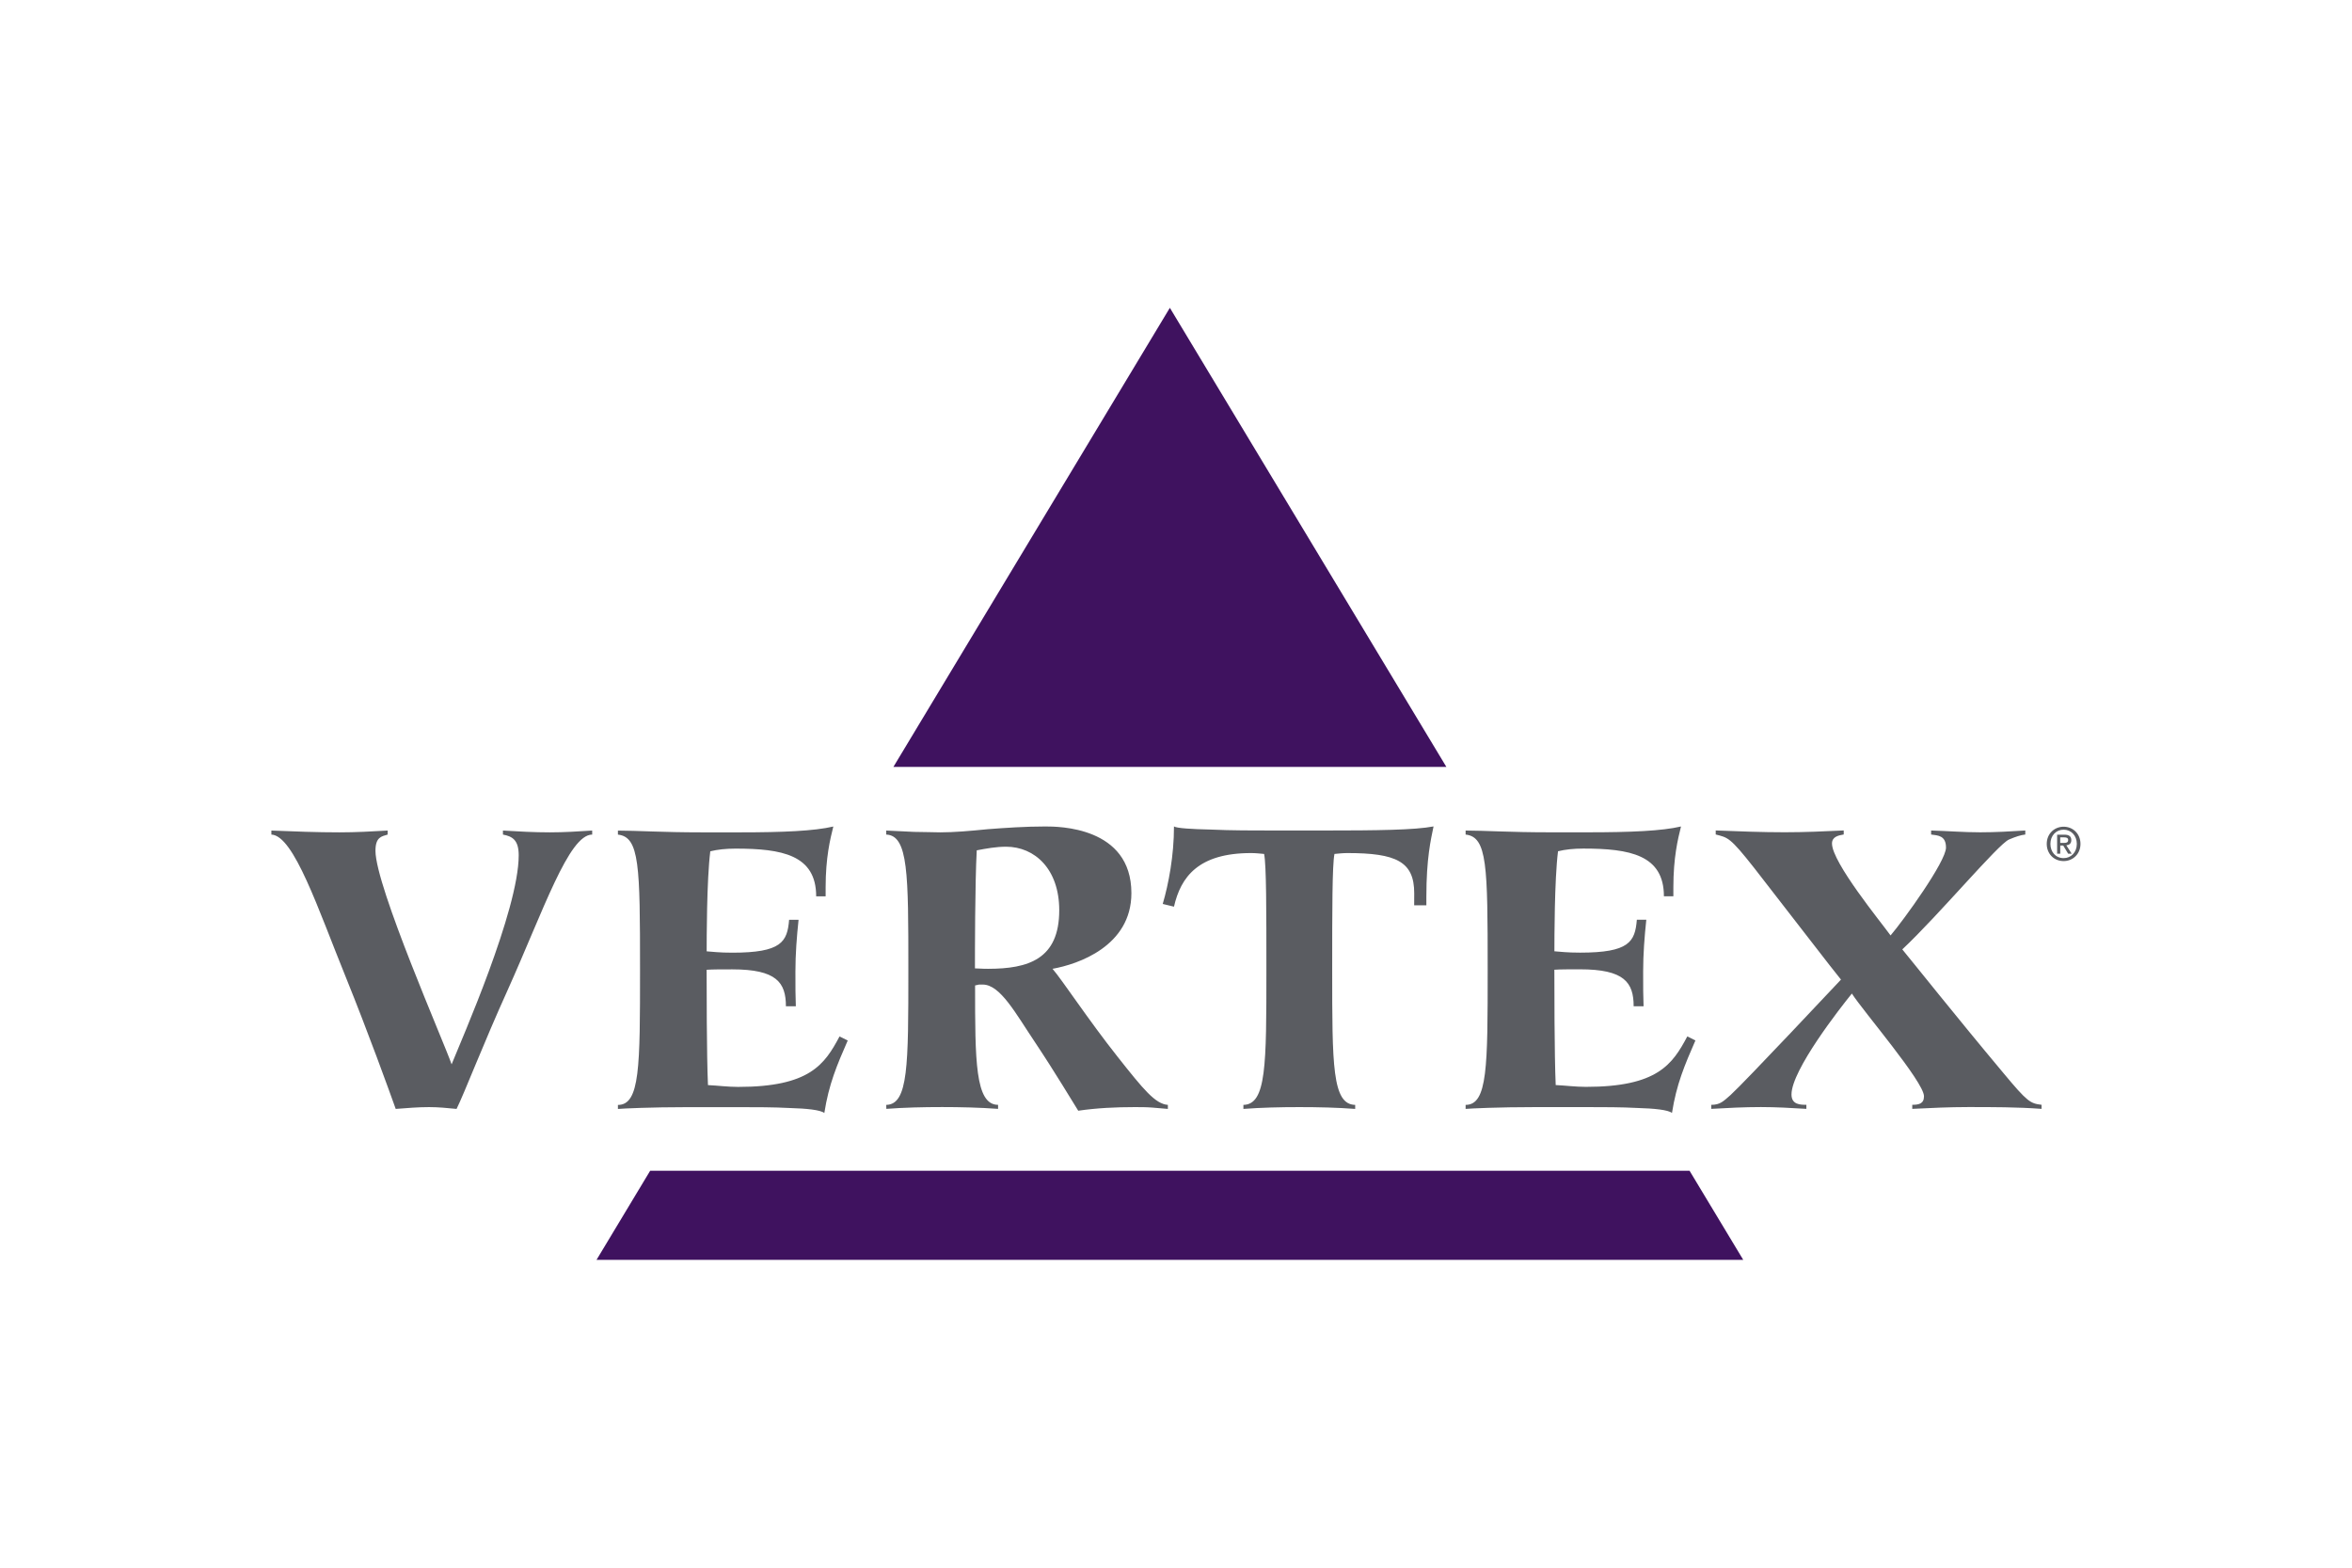
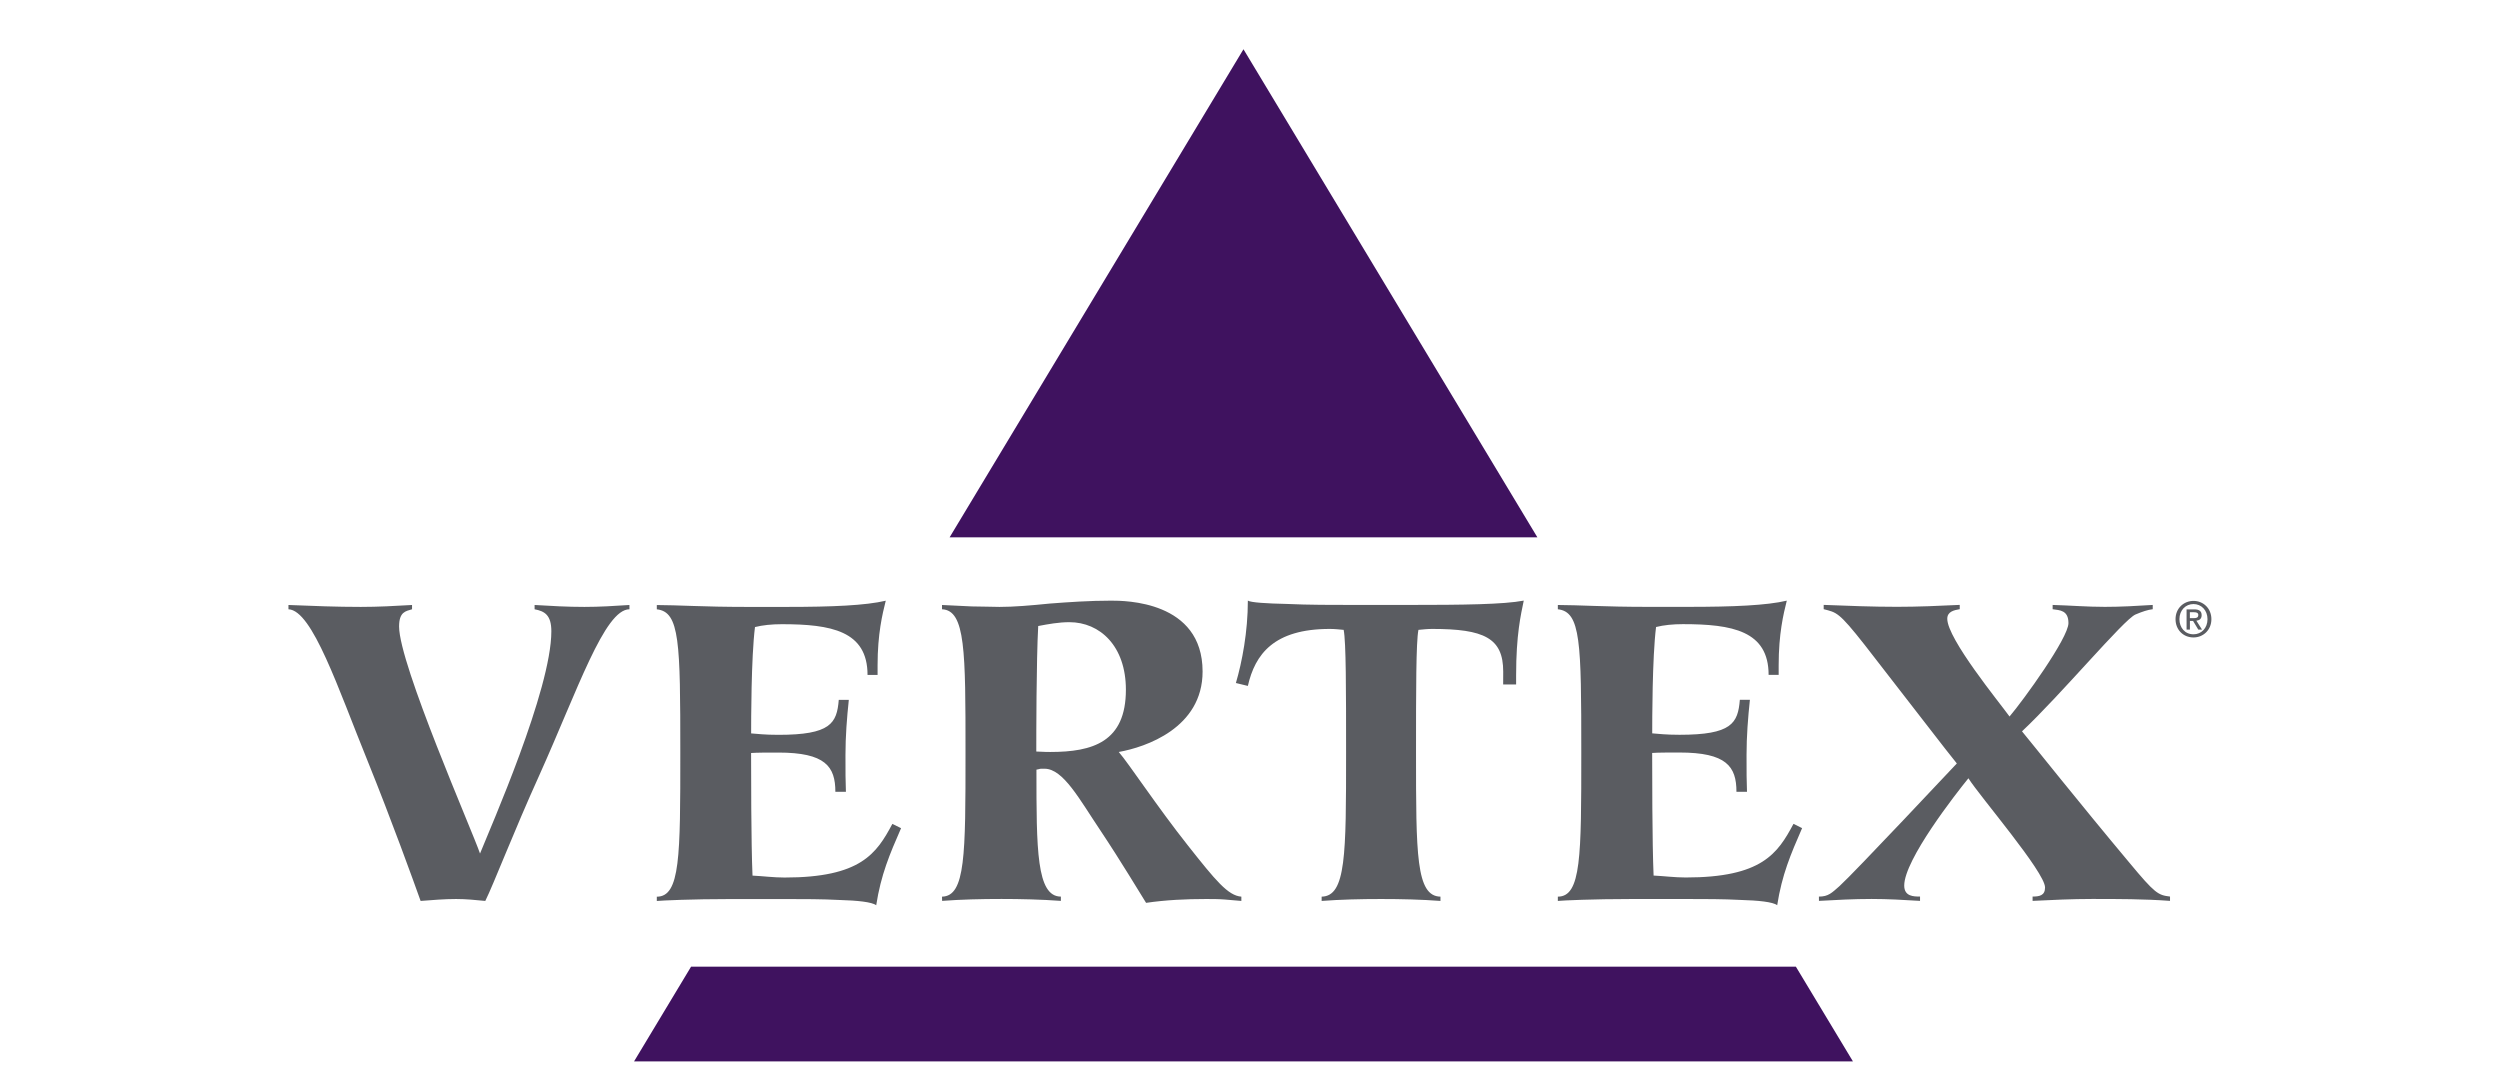
- <svg xmlns="http://www.w3.org/2000/svg" height="800" width="1200" viewBox="-5.856 -5.137 50.753 30.822">
+ <svg xmlns="http://www.w3.org/2000/svg" viewBox="-5.856 -1 50.753 22">
  <path d="M25.355 9.909L19.388 0l-5.966 9.909zM8.174 18.624l-1.158 1.924 24.745 0-1.159-1.924z" fill="#3f125f" />
  <path d="M6.923 11.369c-.506 0-1.05 1.634-1.828 3.364-.516 1.138-.934 2.227-1.099 2.557-.194-.019-.389-.039-.593-.039-.234 0-.477.02-.72.039-.146-.408-.584-1.624-1.079-2.849C1.011 12.983.486 11.388 0 11.369v-.087c.496.02.982.039 1.468.039.35 0 .7-.019 1.041-.039v.087c-.127.039-.263.049-.263.35 0 .768 1.488 4.152 1.643 4.609.214-.534 1.448-3.325 1.448-4.512 0-.331-.136-.408-.34-.447v-.087c.331.02.671.039 1.011.039.301 0 .612-.019.914-.039zm5.514 4.444c-.234.535-.408.943-.505 1.565-.088-.068-.389-.097-.739-.107-.351-.019-.749-.019-1.07-.019H8.976c-.778 0-1.4.029-1.498.039v-.087c.477 0 .477-.826.477-2.917 0-2.246-.01-2.868-.477-2.917v-.087c.204 0 .447.01.739.019.301.01.652.019 1.07.019h.836c.914 0 1.595-.029 2.003-.126-.068.272-.166.671-.166 1.313v.194h-.204c0-.895-.739-1.03-1.74-1.03-.204 0-.389.019-.545.058-.078.622-.078 1.916-.078 2.159.127.009.272.029.554.029 1.06 0 1.186-.233 1.225-.71h.204c-.039.369-.068.739-.068 1.118 0 .642 0 .243.009.749h-.214c0-.515-.204-.797-1.157-.797-.233 0-.428 0-.554.009 0 .311 0 1.847.029 2.489.214.01.427.039.651.039 1.546 0 1.867-.486 2.188-1.089zm.831 1.39c.477-.009.477-.855.477-2.917 0-2.061 0-2.898-.477-2.917v-.087c.185.009.399.019.603.029.204 0 .408.01.564.01.292 0 .632-.029 1.021-.068.379-.029.807-.059 1.245-.059.272 0 1.857 0 1.857 1.439 0 1.147-1.157 1.536-1.702 1.633.204.234.778 1.109 1.41 1.906.554.7.807 1.011 1.079 1.031v.087c-.097-.009-.224-.019-.34-.029-.127-.01-.253-.01-.379-.01-.399 0-.817.019-1.215.078-.117-.184-.486-.807-.933-1.478-.418-.622-.749-1.245-1.128-1.245-.136 0-.058 0-.165.019 0 1.614 0 2.577.496 2.577v.087c-.389-.029-.827-.039-1.205-.039-.408 0-.827.01-1.206.039zm2.197-2.937c.865 0 1.536-.204 1.536-1.264 0-.885-.525-1.371-1.148-1.371-.214 0-.428.039-.632.078-.039.7-.039 2.246-.039 2.548.078 0 .127.009.282.009m9.197-1.633c0-.681-.389-.865-1.439-.865-.097 0-.185.01-.282.019-.049.243-.049 1.225-.049 2.499 0 2.061 0 2.908.496 2.917v.087c-.379-.029-.797-.039-1.206-.039-.409 0-.826.01-1.206.039v-.087c.496-.009.496-.856.496-2.917 0-1.274 0-2.256-.049-2.499-.097-.009-.185-.019-.282-.019-1.137 0-1.517.515-1.663 1.157l-.243-.059c.126-.428.243-1.041.243-1.673.059.039.379.059.798.068.418.02.933.02 1.361.02h1.06c1.167 0 1.974-.01 2.382-.088-.058.282-.155.69-.155 1.517v.185h-.263zm6.068 3.179c-.233.535-.408.943-.506 1.565-.087-.068-.389-.097-.739-.107-.35-.019-.748-.019-1.069-.019h-1.148c-.778 0-1.4.029-1.497.039v-.087c.476 0 .476-.826.476-2.917 0-2.246-.009-2.868-.476-2.917v-.087c.204 0 .447.01.739.019.301.01.652.019 1.07.019h.836c.914 0 1.595-.029 2.003-.126-.068.272-.165.671-.165 1.313v.194h-.204c0-.895-.739-1.03-1.74-1.03-.204 0-.389.019-.545.058-.078.622-.078 1.916-.078 2.159.126.009.272.029.554.029 1.06 0 1.186-.233 1.225-.71h.204c-.039.369-.068.739-.068 1.118 0 .642 0 .243.009.749h-.214c0-.515-.204-.797-1.157-.797-.234 0-.428 0-.554.009 0 .311 0 1.847.029 2.489.214.01.428.039.652.039 1.546 0 1.867-.486 2.188-1.089zm.341 1.39c.194 0 .262-.077.418-.213.311-.282 2.344-2.451 2.382-2.49-.185-.224-.943-1.215-1.867-2.402-.535-.681-.574-.661-.836-.73v-.087c.496.019.992.039 1.488.039.418 0 .865-.019 1.274-.039v.087c-.117.02-.253.049-.253.195 0 .408 1.06 1.701 1.264 1.984.282-.331 1.196-1.595 1.196-1.896 0-.262-.175-.262-.321-.282v-.087c.35.01.7.039 1.06.039.321 0 .661-.019.972-.039v.087c-.097.01-.214.049-.35.107-.234.097-1.507 1.624-2.304 2.372.194.233 1.177 1.469 2.178 2.664.525.632.584.661.827.69v.088c-.525-.039-1.06-.039-1.585-.039-.398 0-.806.019-1.205.039v-.088c.136 0 .253-.019.253-.184 0-.311-1.323-1.848-1.556-2.217-.253.311-1.303 1.653-1.303 2.178 0 .223.194.223.321.223v.088c-.331-.02-.652-.039-.982-.039-.36 0-.72.019-1.07.039zm7.605-5.261c-.213 0-.365-.16-.365-.371 0-.224.169-.371.365-.371.195 0 .363.148.363.371 0 .223-.169.371-.363.371m0-.678c-.161 0-.286.126-.286.307 0 .169.109.307.286.307.159 0 .284-.125.284-.307 0-.181-.125-.307-.284-.307m-.073.519h-.068v-.411h.156c.099 0 .15.035.15.118 0 .074-.045.105-.107.112l.115.181h-.076l-.106-.176h-.064zm.075-.233c.051 0 .095-.005.095-.065 0-.049-.049-.055-.089-.055h-.082v.12z" fill="#5a5c61" />
</svg>
